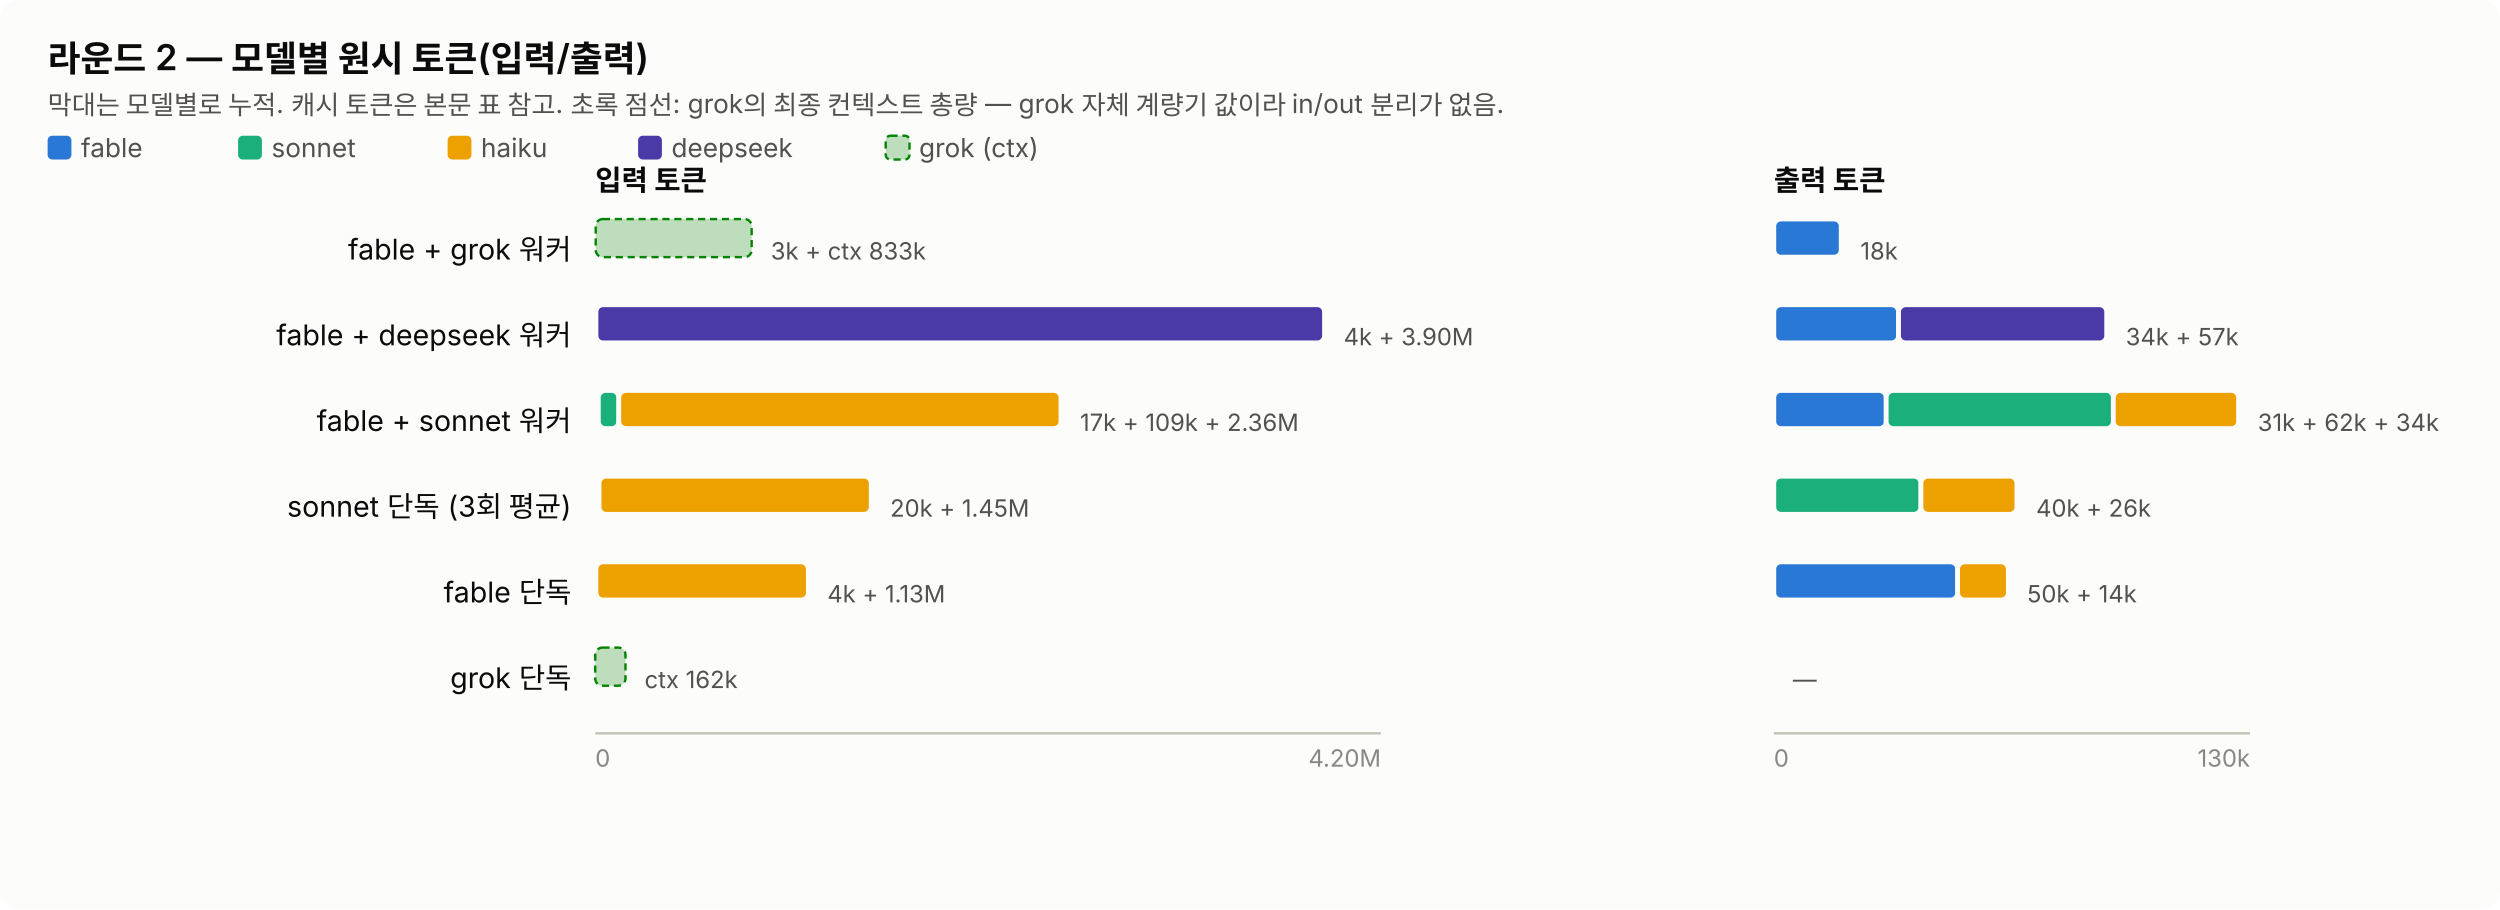
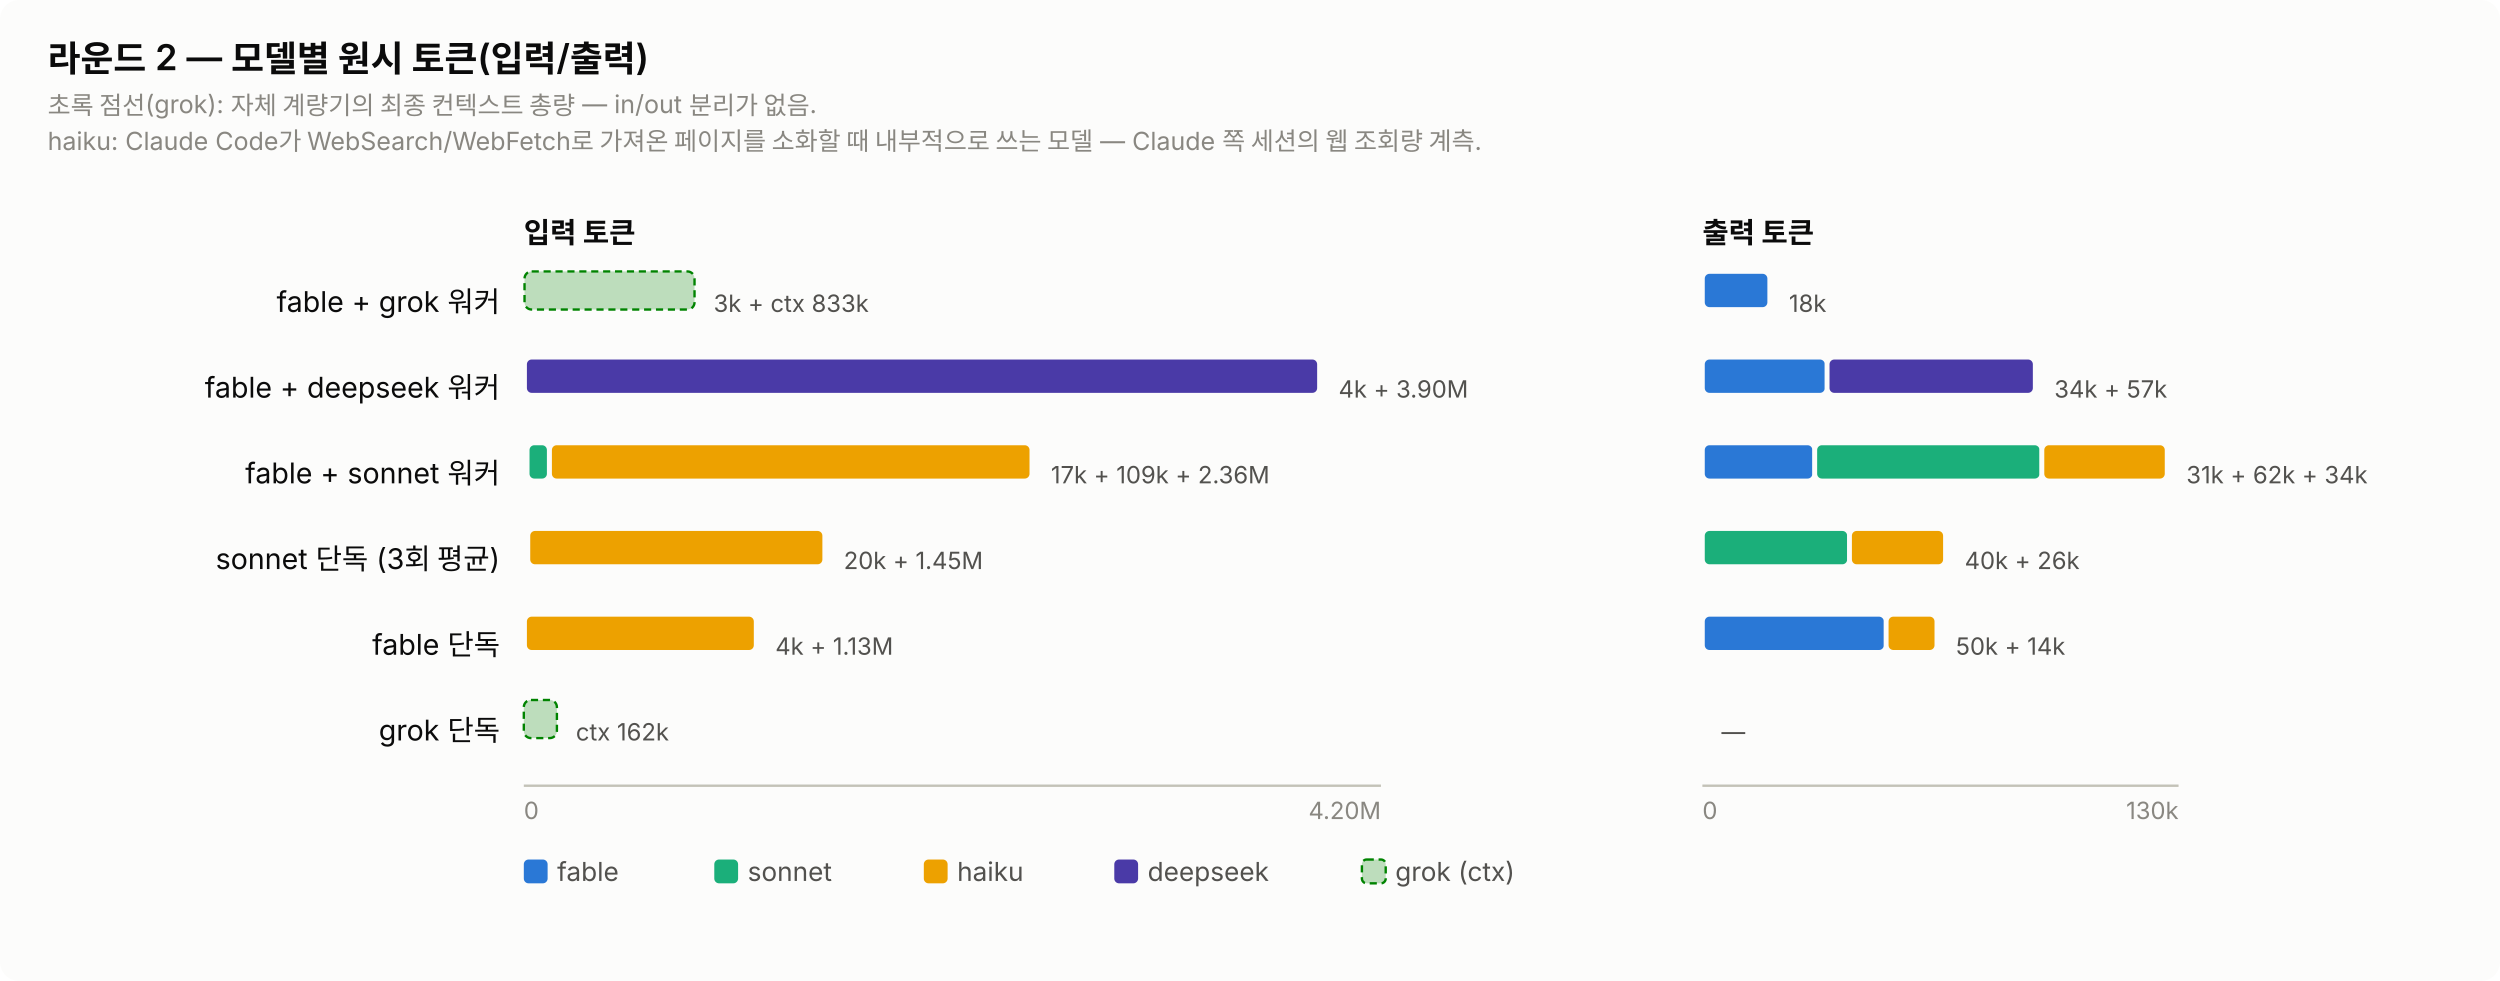
- <svg xmlns="http://www.w3.org/2000/svg" viewBox="0 0 1050 382" width="1050" height="382" role="img" aria-label="라운드 2 모델별 원시 토큰">
-   <rect width="1050" height="382" rx="8" fill="#fcfcfb" />
+ <svg xmlns="http://www.w3.org/2000/svg" viewBox="0 0 1050 412" width="1050" height="412" role="img" aria-label="라운드 2 모델별 원시 토큰">
+   <rect width="1050" height="412" rx="8" fill="#fcfcfb" />
  <text x="20" y="30" font-size="15" fill="#0b0b0b" text-anchor="start" font-weight="600" font-family="system-ui,-apple-system,Segoe UI,sans-serif">라운드 2 — 모델별 원시 토큰(입력/출력)</text>
-   <text x="20" y="48" font-size="11" fill="#52514e" text-anchor="start" font-weight="normal" font-family="system-ui,-apple-system,Segoe UI,sans-serif">막대는 모델별로 누적. 캐시 토큰은 본문 표 참고. 초록 점선: grok의 최종 컨텍스트 총량 — grok 자체 계량기 값이라 in/out 분리가 없음.</text>
-   <rect x="20" y="57" width="10" height="10" rx="2" fill="#2a78d6" />
-   <text x="34" y="66" font-size="11" fill="#52514e" text-anchor="start" font-weight="normal" font-family="system-ui,-apple-system,Segoe UI,sans-serif">fable</text>
-   <rect x="100" y="57" width="10" height="10" rx="2" fill="#1baf7a" />
-   <text x="114" y="66" font-size="11" fill="#52514e" text-anchor="start" font-weight="normal" font-family="system-ui,-apple-system,Segoe UI,sans-serif">sonnet</text>
-   <rect x="188" y="57" width="10" height="10" rx="2" fill="#eda100" />
-   <text x="202" y="66" font-size="11" fill="#52514e" text-anchor="start" font-weight="normal" font-family="system-ui,-apple-system,Segoe UI,sans-serif">haiku</text>
-   <rect x="268" y="57" width="10" height="10" rx="2" fill="#4a3aa7" />
-   <text x="282" y="66" font-size="11" fill="#52514e" text-anchor="start" font-weight="normal" font-family="system-ui,-apple-system,Segoe UI,sans-serif">deepseek</text>
-   <rect x="372" y="57" width="10" height="10" rx="2" fill="#008300" fill-opacity="0.25" stroke="#008300" stroke-dasharray="3,2" />
-   <text x="386" y="66" font-size="11" fill="#52514e" text-anchor="start" font-weight="normal" font-family="system-ui,-apple-system,Segoe UI,sans-serif">grok (ctx)</text>
-   <text x="250" y="80" font-size="12" fill="#0b0b0b" text-anchor="start" font-weight="600" font-family="system-ui,-apple-system,Segoe UI,sans-serif">입력 토큰</text>
-   <text x="240" y="109" font-size="12" fill="#0b0b0b" text-anchor="end" font-weight="normal" font-family="system-ui,-apple-system,Segoe UI,sans-serif">fable + grok 워커</text>
-   <rect x="250.2" y="92" width="65.5" height="16" rx="3" fill="#008300" fill-opacity="0.25" stroke="#008300" stroke-dasharray="3,2" />
-   <text x="323.721" y="109" font-size="10" fill="#52514e" text-anchor="start" font-weight="normal" font-family="system-ui,-apple-system,Segoe UI,sans-serif">3k + ctx 833k</text>
-   <text x="240" y="145" font-size="12" fill="#0b0b0b" text-anchor="end" font-weight="normal" font-family="system-ui,-apple-system,Segoe UI,sans-serif">fable + deepseek 워커</text>
-   <rect x="250.3" y="128" width="306.0" height="16" rx="3" fill="#4a3aa7" stroke="#fcfcfb" stroke-width="2" />
-   <text x="564.324" y="145" font-size="10" fill="#52514e" text-anchor="start" font-weight="normal" font-family="system-ui,-apple-system,Segoe UI,sans-serif">4k + 3.90M</text>
-   <text x="240" y="181" font-size="12" fill="#0b0b0b" text-anchor="end" font-weight="normal" font-family="system-ui,-apple-system,Segoe UI,sans-serif">fable + sonnet 워커</text>
-   <rect x="250.0" y="164" width="1.5" height="16" rx="3" fill="#2a78d6" stroke="#fcfcfb" stroke-width="2" />
-   <rect x="251.3" y="164" width="8.6" height="16" rx="3" fill="#1baf7a" stroke="#fcfcfb" stroke-width="2" />
-   <rect x="259.9" y="164" width="185.7" height="16" rx="3" fill="#eda100" stroke="#fcfcfb" stroke-width="2" />
-   <text x="453.585" y="181" font-size="10" fill="#52514e" text-anchor="start" font-weight="normal" font-family="system-ui,-apple-system,Segoe UI,sans-serif">17k + 109k + 2.36M</text>
-   <text x="240" y="217" font-size="12" fill="#0b0b0b" text-anchor="end" font-weight="normal" font-family="system-ui,-apple-system,Segoe UI,sans-serif">sonnet 단독 (3회 평균)</text>
-   <rect x="250.0" y="200" width="1.6" height="16" rx="3" fill="#1baf7a" stroke="#fcfcfb" stroke-width="2" />
-   <rect x="251.6" y="200" width="114.3" height="16" rx="3" fill="#eda100" stroke="#fcfcfb" stroke-width="2" />
-   <text x="373.83" y="217" font-size="10" fill="#52514e" text-anchor="start" font-weight="normal" font-family="system-ui,-apple-system,Segoe UI,sans-serif">20k + 1.45M</text>
-   <text x="240" y="253" font-size="12" fill="#0b0b0b" text-anchor="end" font-weight="normal" font-family="system-ui,-apple-system,Segoe UI,sans-serif">fable 단독</text>
-   <rect x="250.3" y="236" width="89.2" height="16" rx="3" fill="#eda100" stroke="#fcfcfb" stroke-width="2" />
-   <text x="347.473" y="253" font-size="10" fill="#52514e" text-anchor="start" font-weight="normal" font-family="system-ui,-apple-system,Segoe UI,sans-serif">4k + 1.13M</text>
-   <text x="240" y="289" font-size="12" fill="#0b0b0b" text-anchor="end" font-weight="normal" font-family="system-ui,-apple-system,Segoe UI,sans-serif">grok 단독</text>
-   <rect x="250.0" y="272" width="12.7" height="16" rx="3" fill="#008300" fill-opacity="0.25" stroke="#008300" stroke-dasharray="3,2" />
-   <text x="270.703" y="289" font-size="10" fill="#52514e" text-anchor="start" font-weight="normal" font-family="system-ui,-apple-system,Segoe UI,sans-serif">ctx 162k</text>
-   <line x1="250" y1="308" x2="580" y2="308" stroke="#c3c2b7" />
-   <text x="250" y="322" font-size="10" fill="#898781" text-anchor="start" font-weight="normal" font-family="system-ui,-apple-system,Segoe UI,sans-serif">0</text>
-   <text x="580" y="322" font-size="10" fill="#898781" text-anchor="end" font-weight="normal" font-family="system-ui,-apple-system,Segoe UI,sans-serif">4.20M</text>
-   <text x="745" y="80" font-size="12" fill="#0b0b0b" text-anchor="start" font-weight="600" font-family="system-ui,-apple-system,Segoe UI,sans-serif">출력 토큰</text>
-   <rect x="745.0" y="92" width="28.3" height="16" rx="3" fill="#2a78d6" stroke="#fcfcfb" stroke-width="2" />
-   <text x="781.338" y="109" font-size="10" fill="#52514e" text-anchor="start" font-weight="normal" font-family="system-ui,-apple-system,Segoe UI,sans-serif">18k</text>
-   <rect x="745.0" y="128" width="52.4" height="16" rx="3" fill="#2a78d6" stroke="#fcfcfb" stroke-width="2" />
-   <rect x="797.4" y="128" width="87.4" height="16" rx="3" fill="#4a3aa7" stroke="#fcfcfb" stroke-width="2" />
-   <text x="892.798" y="145" font-size="10" fill="#52514e" text-anchor="start" font-weight="normal" font-family="system-ui,-apple-system,Segoe UI,sans-serif">34k + 57k</text>
-   <rect x="745.0" y="164" width="47.2" height="16" rx="3" fill="#2a78d6" stroke="#fcfcfb" stroke-width="2" />
-   <rect x="792.2" y="164" width="95.4" height="16" rx="3" fill="#1baf7a" stroke="#fcfcfb" stroke-width="2" />
-   <rect x="887.6" y="164" width="52.6" height="16" rx="3" fill="#eda100" stroke="#fcfcfb" stroke-width="2" />
-   <text x="948.251" y="181" font-size="10" fill="#52514e" text-anchor="start" font-weight="normal" font-family="system-ui,-apple-system,Segoe UI,sans-serif">31k + 62k + 34k</text>
-   <rect x="745.0" y="200" width="61.8" height="16" rx="3" fill="#1baf7a" stroke="#fcfcfb" stroke-width="2" />
-   <rect x="806.8" y="200" width="40.3" height="16" rx="3" fill="#eda100" stroke="#fcfcfb" stroke-width="2" />
-   <text x="855.143" y="217" font-size="10" fill="#52514e" text-anchor="start" font-weight="normal" font-family="system-ui,-apple-system,Segoe UI,sans-serif">40k + 26k</text>
-   <rect x="745.0" y="236" width="77.2" height="16" rx="3" fill="#2a78d6" stroke="#fcfcfb" stroke-width="2" />
-   <rect x="822.2" y="236" width="21.3" height="16" rx="3" fill="#eda100" stroke="#fcfcfb" stroke-width="2" />
-   <text x="851.451" y="253" font-size="10" fill="#52514e" text-anchor="start" font-weight="normal" font-family="system-ui,-apple-system,Segoe UI,sans-serif">50k + 14k</text>
-   <text x="753.0" y="289" font-size="10" fill="#52514e" text-anchor="start" font-weight="normal" font-family="system-ui,-apple-system,Segoe UI,sans-serif">—</text>
-   <line x1="745" y1="308" x2="945" y2="308" stroke="#c3c2b7" />
-   <text x="745" y="322" font-size="10" fill="#898781" text-anchor="start" font-weight="normal" font-family="system-ui,-apple-system,Segoe UI,sans-serif">0</text>
-   <text x="945" y="322" font-size="10" fill="#898781" text-anchor="end" font-weight="normal" font-family="system-ui,-apple-system,Segoe UI,sans-serif">130k</text>
+   <text x="20" y="48" font-size="10.5" fill="#898781" text-anchor="start" font-weight="normal" font-family="system-ui,-apple-system,Segoe UI,sans-serif">초록 점선(grok): 자체 계량기의 최종 컨텍스트 총량 — in/out 분리가 없음.</text>
+   <text x="20" y="63" font-size="10.5" fill="#898781" text-anchor="start" font-weight="normal" font-family="system-ui,-apple-system,Segoe UI,sans-serif">haiku: Claude Code가 WebSearch/WebFetch로 가져온 페이지를 소화할 때 내부적으로 쓰는 모델 — Claude 쪽 세션의 웹 조회량 계측.</text>
+   <text x="220" y="102" font-size="12" fill="#0b0b0b" text-anchor="start" font-weight="600" font-family="system-ui,-apple-system,Segoe UI,sans-serif">입력 토큰</text>
+   <text x="210" y="131" font-size="12" fill="#0b0b0b" text-anchor="end" font-weight="normal" font-family="system-ui,-apple-system,Segoe UI,sans-serif">fable + grok 워커</text>
+   <rect x="220.3" y="114" width="71.4" height="16" rx="3" fill="#008300" fill-opacity="0.25" stroke="#008300" stroke-dasharray="3,2" />
+   <text x="299.696" y="131" font-size="10" fill="#52514e" text-anchor="start" font-weight="normal" font-family="system-ui,-apple-system,Segoe UI,sans-serif">3k + ctx 833k</text>
+   <text x="210" y="167" font-size="12" fill="#0b0b0b" text-anchor="end" font-weight="normal" font-family="system-ui,-apple-system,Segoe UI,sans-serif">fable + deepseek 워커</text>
+   <rect x="220.3" y="150" width="333.9" height="16" rx="3" fill="#4a3aa7" stroke="#fcfcfb" stroke-width="2" />
+   <text x="562.171" y="167" font-size="10" fill="#52514e" text-anchor="start" font-weight="normal" font-family="system-ui,-apple-system,Segoe UI,sans-serif">4k + 3.90M</text>
+   <text x="210" y="203" font-size="12" fill="#0b0b0b" text-anchor="end" font-weight="normal" font-family="system-ui,-apple-system,Segoe UI,sans-serif">fable + sonnet 워커</text>
+   <rect x="220.0" y="186" width="1.5" height="16" rx="3" fill="#2a78d6" stroke="#fcfcfb" stroke-width="2" />
+   <rect x="221.4" y="186" width="9.3" height="16" rx="3" fill="#1baf7a" stroke="#fcfcfb" stroke-width="2" />
+   <rect x="230.8" y="186" width="202.6" height="16" rx="3" fill="#eda100" stroke="#fcfcfb" stroke-width="2" />
+   <text x="441.365" y="203" font-size="10" fill="#52514e" text-anchor="start" font-weight="normal" font-family="system-ui,-apple-system,Segoe UI,sans-serif">17k + 109k + 2.36M</text>
+   <text x="210" y="239" font-size="12" fill="#0b0b0b" text-anchor="end" font-weight="normal" font-family="system-ui,-apple-system,Segoe UI,sans-serif">sonnet 단독 (3회 평균)</text>
+   <rect x="220.0" y="222" width="1.7" height="16" rx="3" fill="#1baf7a" stroke="#fcfcfb" stroke-width="2" />
+   <rect x="221.7" y="222" width="124.7" height="16" rx="3" fill="#eda100" stroke="#fcfcfb" stroke-width="2" />
+   <text x="354.36" y="239" font-size="10" fill="#52514e" text-anchor="start" font-weight="normal" font-family="system-ui,-apple-system,Segoe UI,sans-serif">20k + 1.45M</text>
+   <text x="210" y="275" font-size="12" fill="#0b0b0b" text-anchor="end" font-weight="normal" font-family="system-ui,-apple-system,Segoe UI,sans-serif">fable 단독</text>
+   <rect x="220.3" y="258" width="97.3" height="16" rx="3" fill="#eda100" stroke="#fcfcfb" stroke-width="2" />
+   <text x="325.607" y="275" font-size="10" fill="#52514e" text-anchor="start" font-weight="normal" font-family="system-ui,-apple-system,Segoe UI,sans-serif">4k + 1.13M</text>
+   <text x="210" y="311" font-size="12" fill="#0b0b0b" text-anchor="end" font-weight="normal" font-family="system-ui,-apple-system,Segoe UI,sans-serif">grok 단독</text>
+   <rect x="220.0" y="294" width="13.9" height="16" rx="3" fill="#008300" fill-opacity="0.25" stroke="#008300" stroke-dasharray="3,2" />
+   <text x="241.858" y="311" font-size="10" fill="#52514e" text-anchor="start" font-weight="normal" font-family="system-ui,-apple-system,Segoe UI,sans-serif">ctx 162k</text>
+   <line x1="220" y1="330" x2="580" y2="330" stroke="#c3c2b7" />
+   <text x="220" y="344" font-size="10" fill="#898781" text-anchor="start" font-weight="normal" font-family="system-ui,-apple-system,Segoe UI,sans-serif">0</text>
+   <text x="580" y="344" font-size="10" fill="#898781" text-anchor="end" font-weight="normal" font-family="system-ui,-apple-system,Segoe UI,sans-serif">4.20M</text>
+   <text x="715" y="102" font-size="12" fill="#0b0b0b" text-anchor="start" font-weight="600" font-family="system-ui,-apple-system,Segoe UI,sans-serif">출력 토큰</text>
+   <rect x="715.0" y="114" width="28.3" height="16" rx="3" fill="#2a78d6" stroke="#fcfcfb" stroke-width="2" />
+   <text x="751.338" y="131" font-size="10" fill="#52514e" text-anchor="start" font-weight="normal" font-family="system-ui,-apple-system,Segoe UI,sans-serif">18k</text>
+   <rect x="715.0" y="150" width="52.4" height="16" rx="3" fill="#2a78d6" stroke="#fcfcfb" stroke-width="2" />
+   <rect x="767.4" y="150" width="87.4" height="16" rx="3" fill="#4a3aa7" stroke="#fcfcfb" stroke-width="2" />
+   <text x="862.798" y="167" font-size="10" fill="#52514e" text-anchor="start" font-weight="normal" font-family="system-ui,-apple-system,Segoe UI,sans-serif">34k + 57k</text>
+   <rect x="715.0" y="186" width="47.2" height="16" rx="3" fill="#2a78d6" stroke="#fcfcfb" stroke-width="2" />
+   <rect x="762.2" y="186" width="95.4" height="16" rx="3" fill="#1baf7a" stroke="#fcfcfb" stroke-width="2" />
+   <rect x="857.6" y="186" width="52.6" height="16" rx="3" fill="#eda100" stroke="#fcfcfb" stroke-width="2" />
+   <text x="918.251" y="203" font-size="10" fill="#52514e" text-anchor="start" font-weight="normal" font-family="system-ui,-apple-system,Segoe UI,sans-serif">31k + 62k + 34k</text>
+   <rect x="715.0" y="222" width="61.8" height="16" rx="3" fill="#1baf7a" stroke="#fcfcfb" stroke-width="2" />
+   <rect x="776.8" y="222" width="40.3" height="16" rx="3" fill="#eda100" stroke="#fcfcfb" stroke-width="2" />
+   <text x="825.143" y="239" font-size="10" fill="#52514e" text-anchor="start" font-weight="normal" font-family="system-ui,-apple-system,Segoe UI,sans-serif">40k + 26k</text>
+   <rect x="715.0" y="258" width="77.2" height="16" rx="3" fill="#2a78d6" stroke="#fcfcfb" stroke-width="2" />
+   <rect x="792.2" y="258" width="21.3" height="16" rx="3" fill="#eda100" stroke="#fcfcfb" stroke-width="2" />
+   <text x="821.451" y="275" font-size="10" fill="#52514e" text-anchor="start" font-weight="normal" font-family="system-ui,-apple-system,Segoe UI,sans-serif">50k + 14k</text>
+   <text x="723.0" y="311" font-size="10" fill="#52514e" text-anchor="start" font-weight="normal" font-family="system-ui,-apple-system,Segoe UI,sans-serif">—</text>
+   <line x1="715" y1="330" x2="915" y2="330" stroke="#c3c2b7" />
+   <text x="715" y="344" font-size="10" fill="#898781" text-anchor="start" font-weight="normal" font-family="system-ui,-apple-system,Segoe UI,sans-serif">0</text>
+   <text x="915" y="344" font-size="10" fill="#898781" text-anchor="end" font-weight="normal" font-family="system-ui,-apple-system,Segoe UI,sans-serif">130k</text>
+   <rect x="220" y="361" width="10" height="10" rx="2" fill="#2a78d6" />
+   <text x="234" y="370" font-size="11" fill="#52514e" text-anchor="start" font-weight="normal" font-family="system-ui,-apple-system,Segoe UI,sans-serif">fable</text>
+   <rect x="300" y="361" width="10" height="10" rx="2" fill="#1baf7a" />
+   <text x="314" y="370" font-size="11" fill="#52514e" text-anchor="start" font-weight="normal" font-family="system-ui,-apple-system,Segoe UI,sans-serif">sonnet</text>
+   <rect x="388" y="361" width="10" height="10" rx="2" fill="#eda100" />
+   <text x="402" y="370" font-size="11" fill="#52514e" text-anchor="start" font-weight="normal" font-family="system-ui,-apple-system,Segoe UI,sans-serif">haiku</text>
+   <rect x="468" y="361" width="10" height="10" rx="2" fill="#4a3aa7" />
+   <text x="482" y="370" font-size="11" fill="#52514e" text-anchor="start" font-weight="normal" font-family="system-ui,-apple-system,Segoe UI,sans-serif">deepseek</text>
+   <rect x="572" y="361" width="10" height="10" rx="2" fill="#008300" fill-opacity="0.25" stroke="#008300" stroke-dasharray="3,2" />
+   <text x="586" y="370" font-size="11" fill="#52514e" text-anchor="start" font-weight="normal" font-family="system-ui,-apple-system,Segoe UI,sans-serif">grok (ctx)</text>
</svg>
